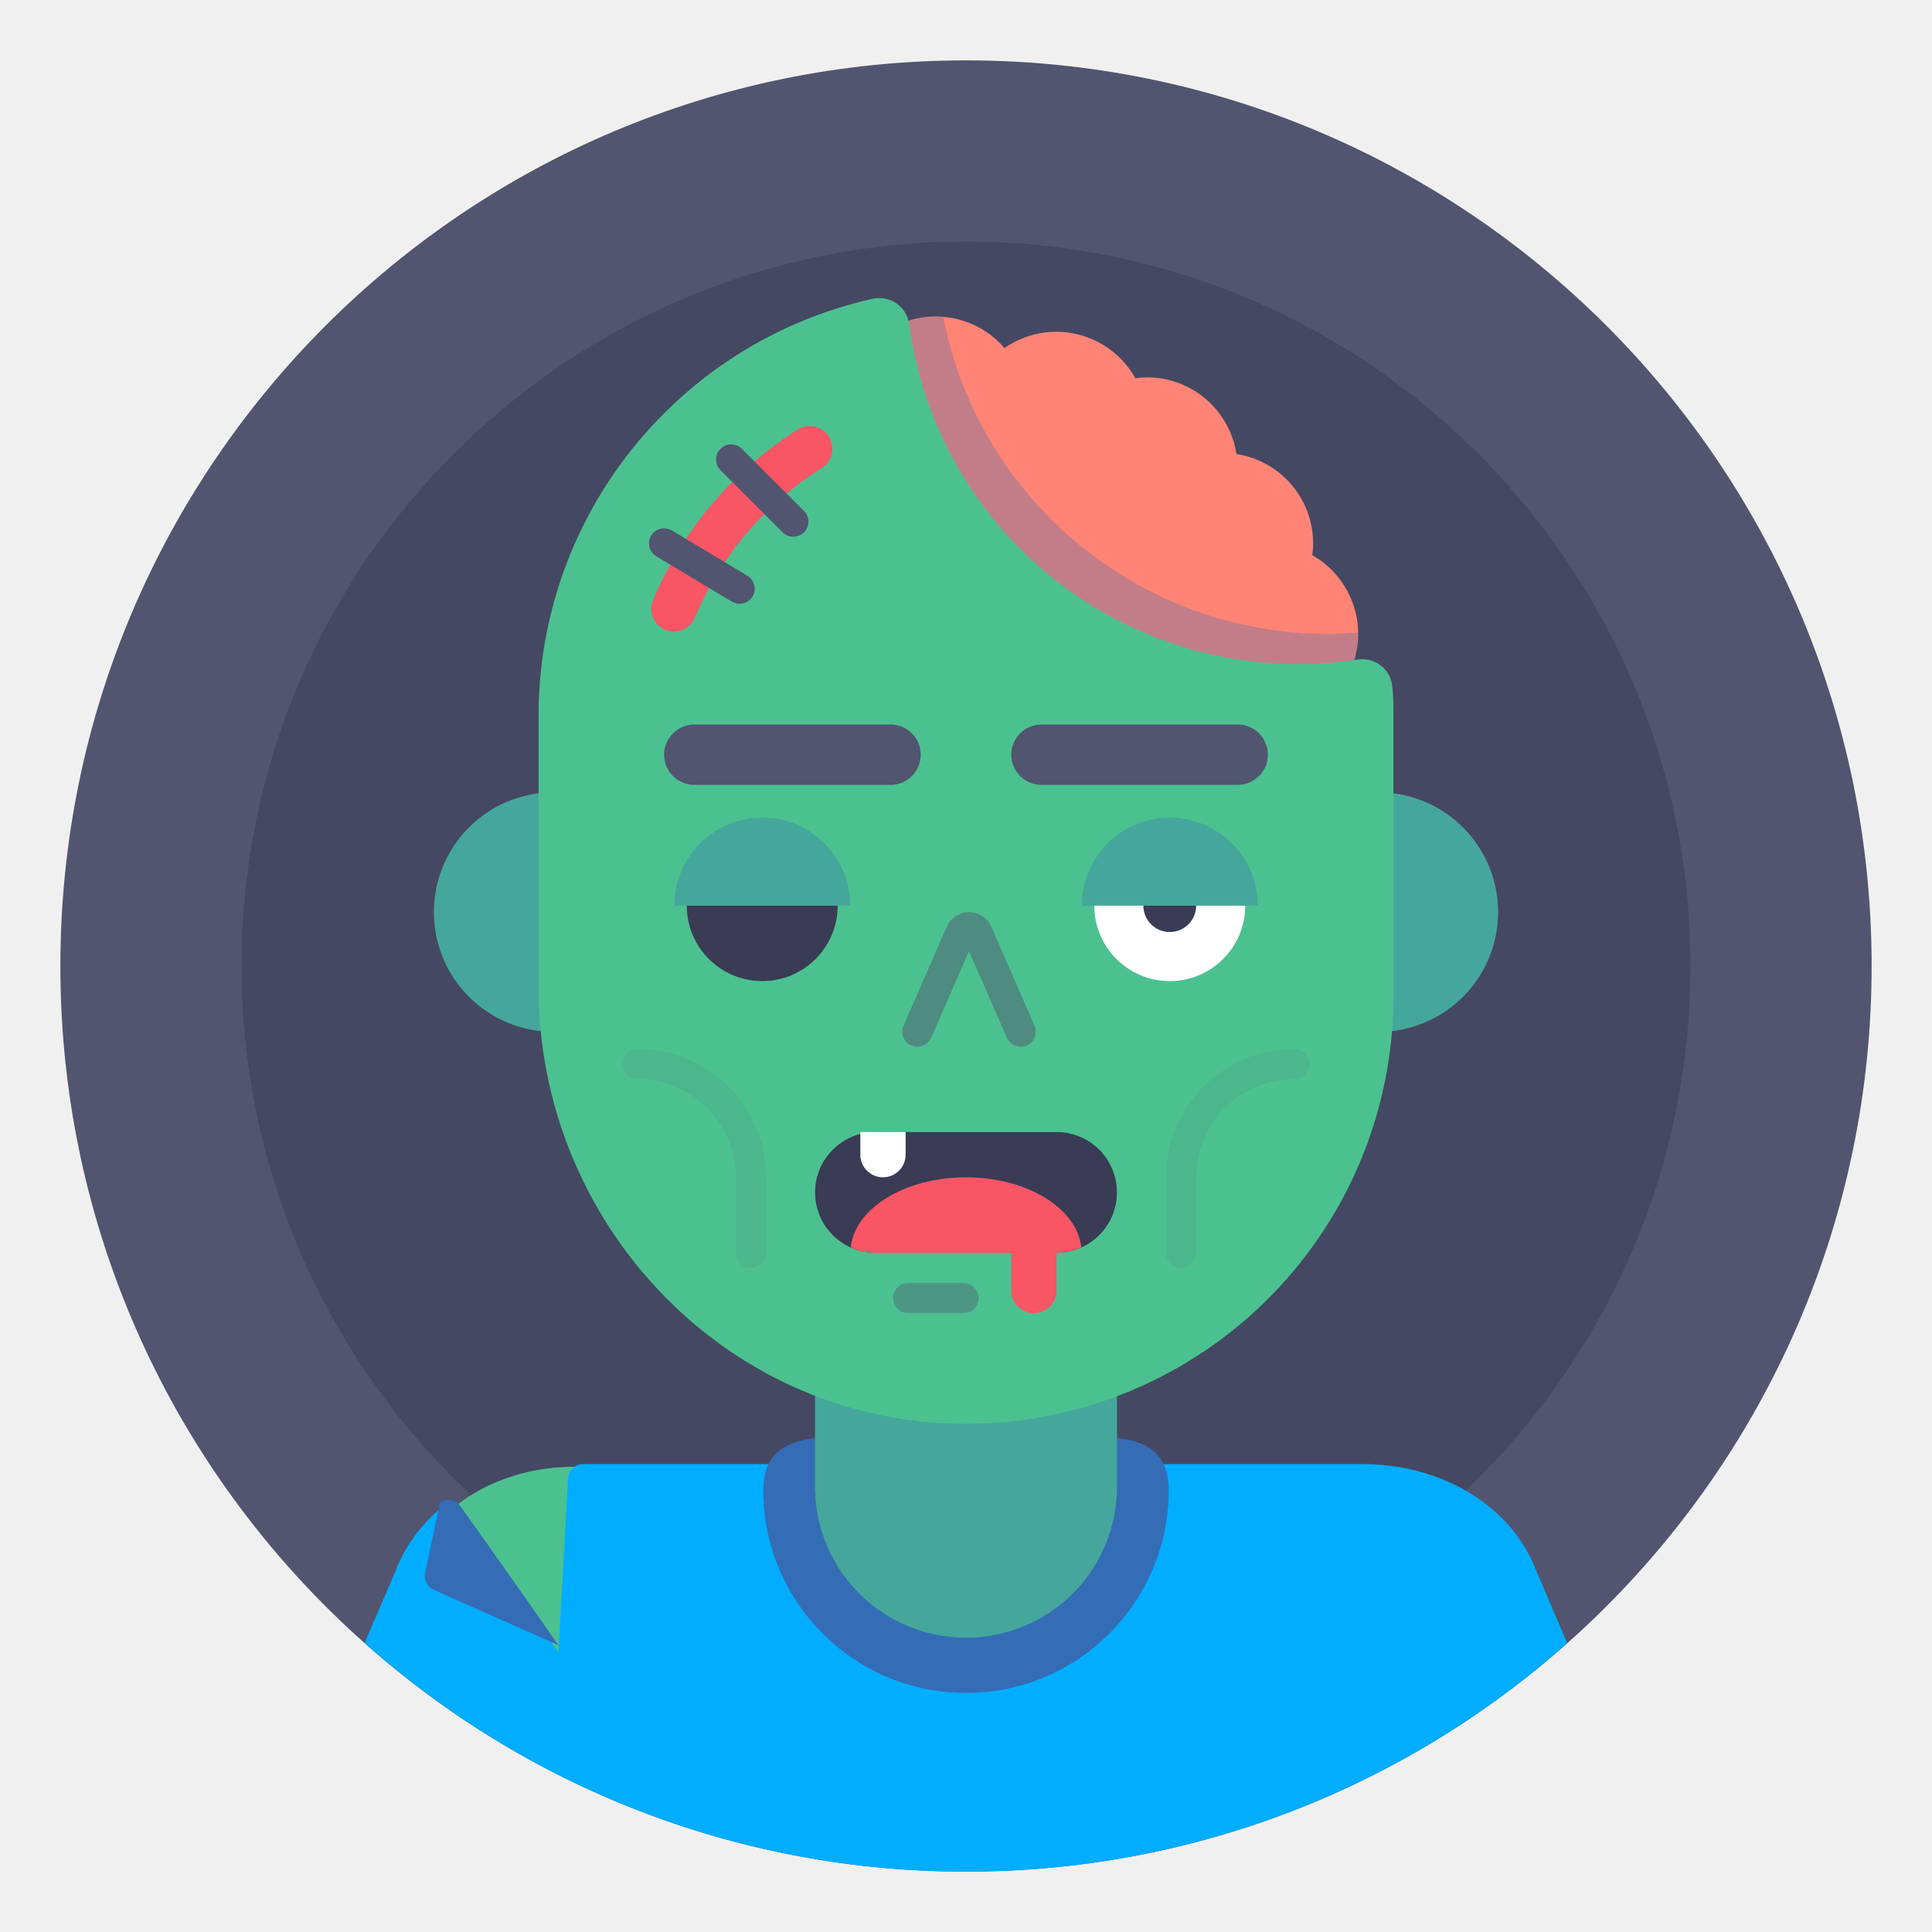
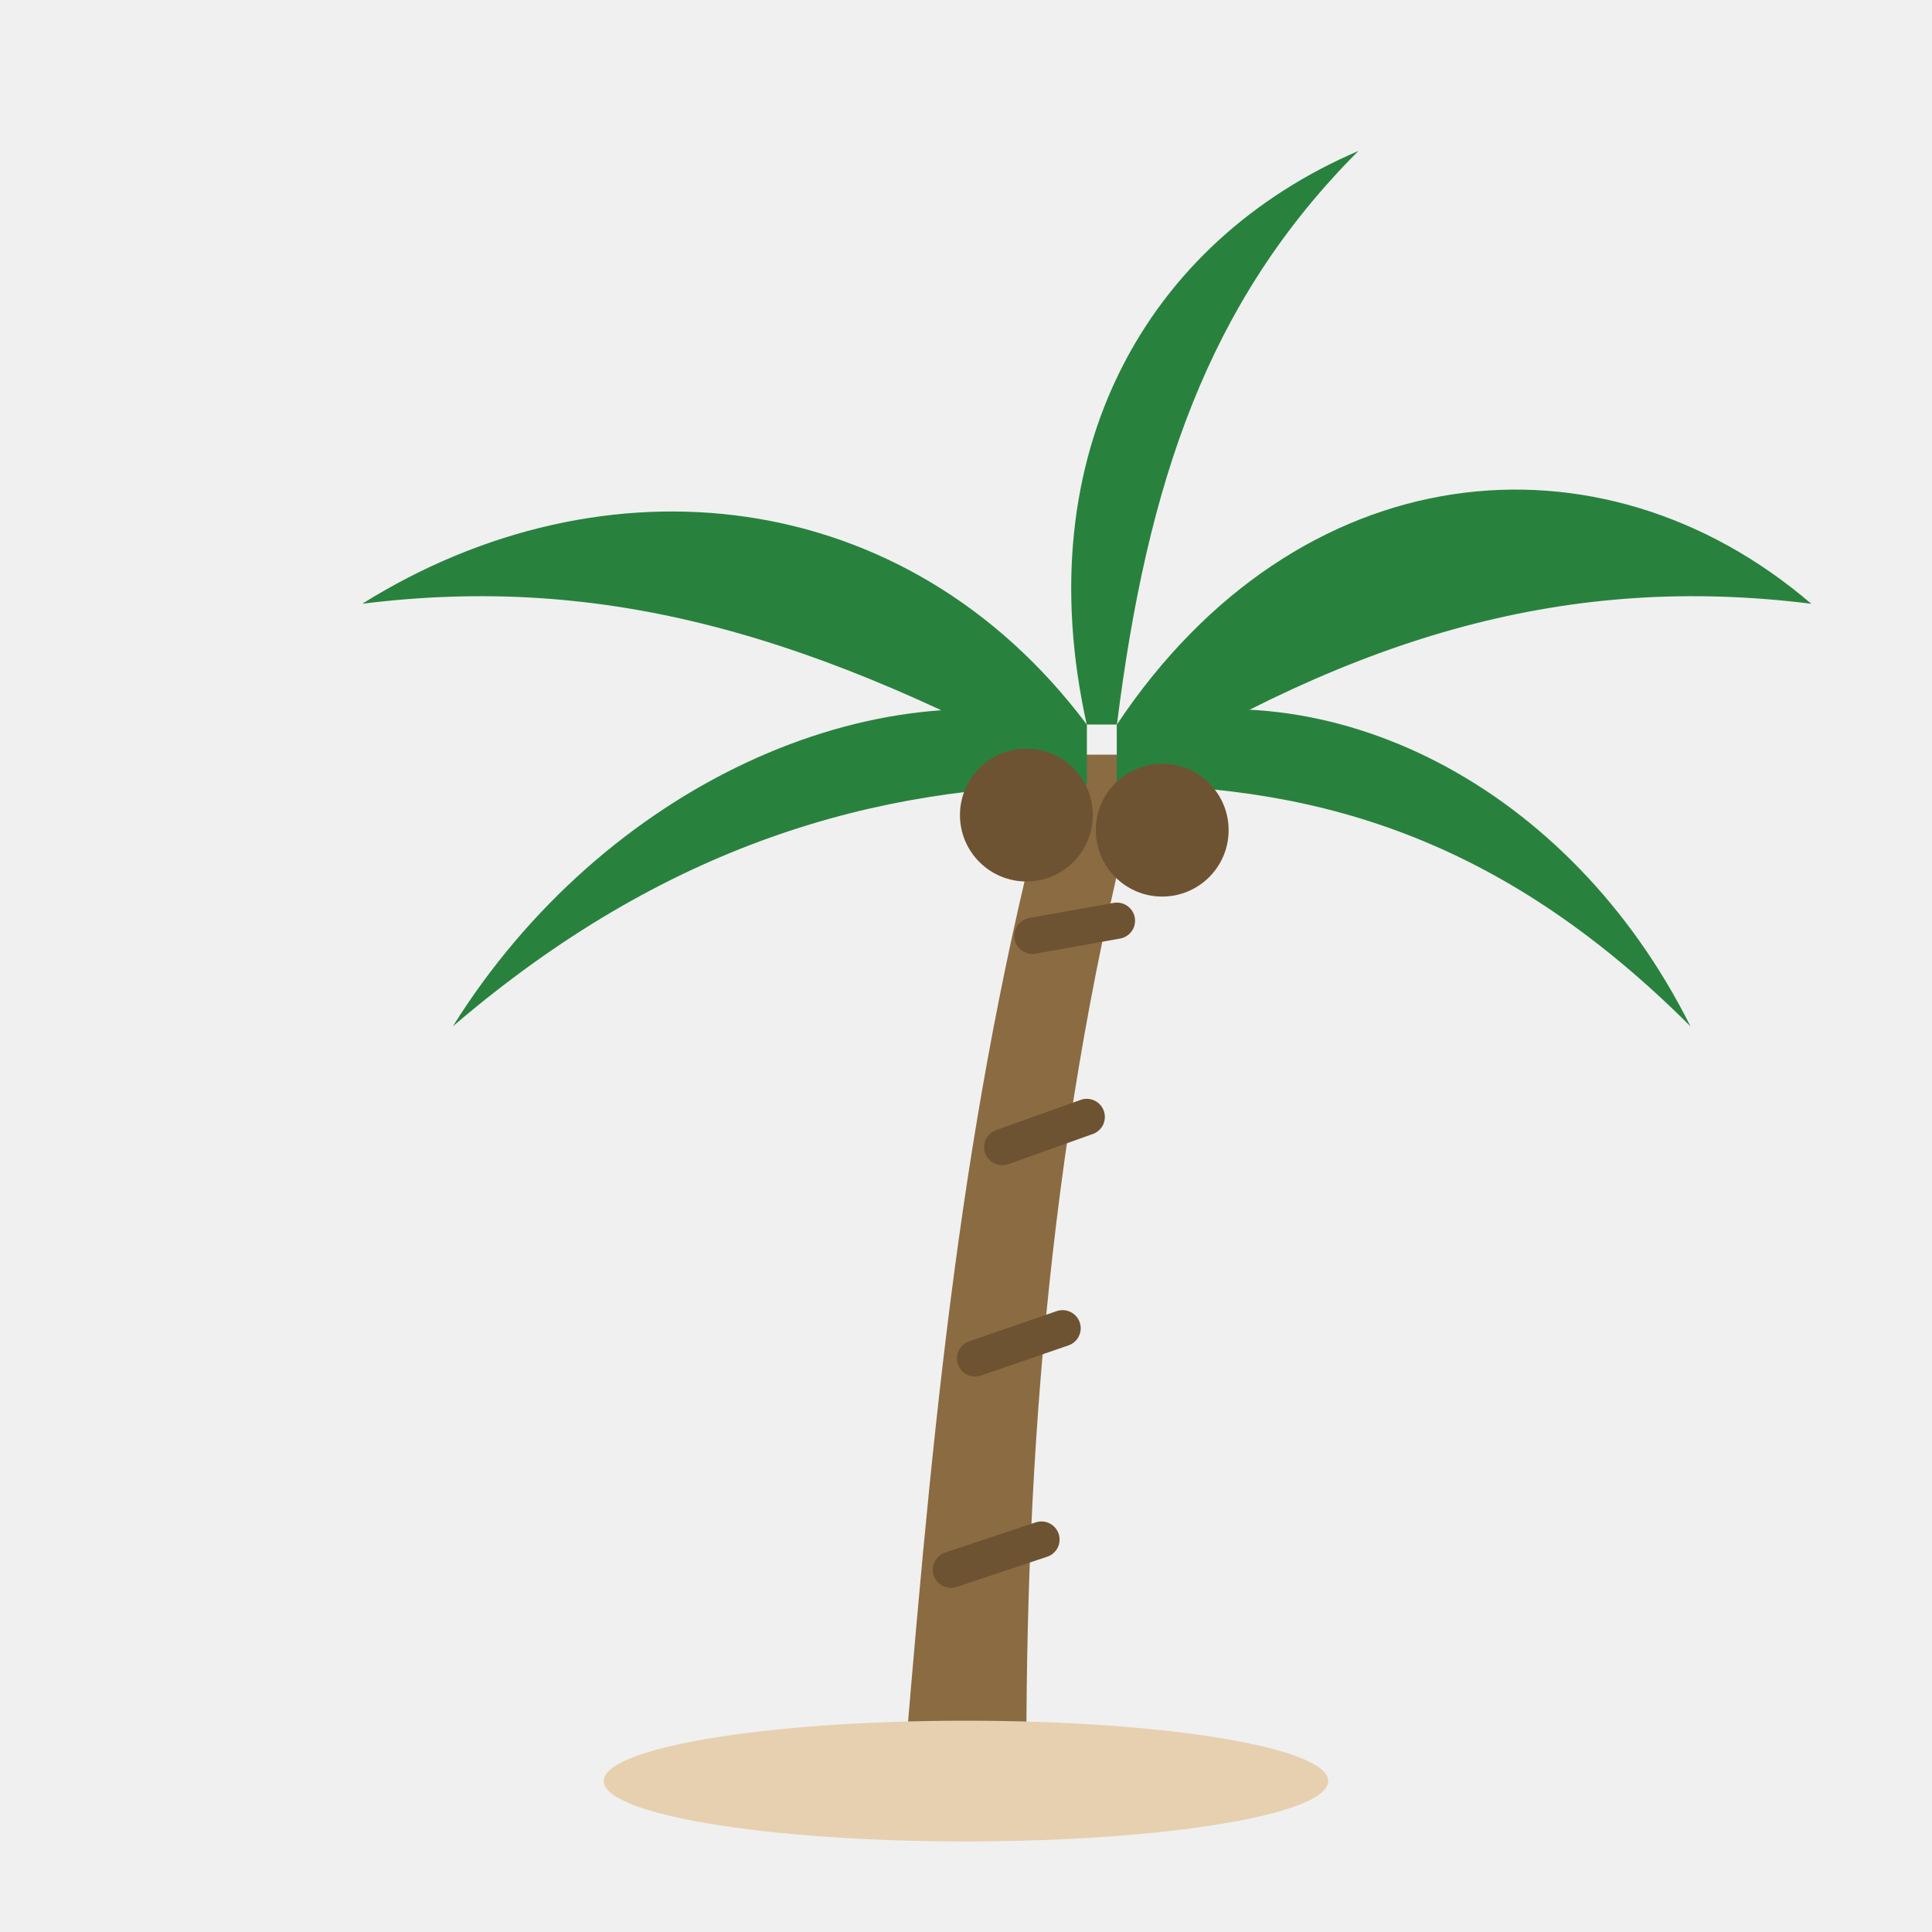
- <svg xmlns="http://www.w3.org/2000/svg" data-name="Layer 1" id="Layer_1" viewBox="0 0 128 128">
-   <defs>
-     <style>.cls-1{fill:#515570;}.cls-12,.cls-2{fill:#393c54;}.cls-15,.cls-2{opacity:0.5;}.cls-3{fill:#4bc190;}.cls-4{fill:#ff8475;}.cls-5{fill:#00adfe;}.cls-6,.cls-9{fill:#356cb6;}.cls-10,.cls-13,.cls-15,.cls-16,.cls-17,.cls-18,.cls-7,.cls-8{fill:none;stroke-linecap:round;stroke-linejoin:round;}.cls-7{stroke:#4bc190;}.cls-7,.cls-8{stroke-width:20px;}.cls-8{stroke:#356cb6;}.cls-8,.cls-9{opacity:0.3;}.cls-10{stroke:#f85565;stroke-width:3px;}.cls-11{fill:#fff;}.cls-13,.cls-15,.cls-16,.cls-17,.cls-18{stroke:#515570;}.cls-13,.cls-15,.cls-16,.cls-18{stroke-width:2px;}.cls-13{opacity:0.4;}.cls-14{fill:#f85565;}.cls-16{opacity:0.1;}.cls-17{stroke-width:4px;}</style>
-   </defs>
-   <circle class="cls-1" cx="64" cy="64" r="60" />
-   <circle class="cls-2" cx="64" cy="64" r="48" />
-   <circle class="cls-3" cx="91.32" cy="60.43" r="7.93" />
-   <path class="cls-4" d="M86.94,36.78A5.12,5.12,0,0,0,87,36a6,6,0,0,0-5.08-5.92A6,6,0,0,0,76,25a5.12,5.12,0,0,0-.78.06,6,6,0,0,0-8.67-2A6,6,0,0,0,56,27c0,3.31,2.69,19,6,19,1.29,0,18.69,2,22,2a6,6,0,0,0,2.94-11.22Z" />
-   <path class="cls-3" d="M63,123.32a56.83,56.83,0,0,0,38-14.52l-2.27-5.31c-1.62-3.78-5.91-6.31-10.73-6.31H38c-4.82,0-9.11,2.53-10.73,6.31L25,108.8A56.83,56.83,0,0,0,63,123.32Z" />
-   <path class="cls-5" d="M64,124a59.77,59.77,0,0,0,39.83-15.14l-2.23-5.22c-1.71-4-6.22-6.64-11.29-6.64H38.64a1,1,0,0,0-1,.94L37,109.5s-4.78-6.82-6.52-9.24A1,1,0,0,0,29,100.1a10,10,0,0,0-2.61,3.54l-2.23,5.22A59.77,59.77,0,0,0,64,124Z" />
-   <path class="cls-6" d="M77.43,98.73a13.43,13.43,0,0,1-26.86,0c0-5,6-3.25,13.43-3.25S77.43,93.68,77.43,98.73Z" />
-   <line class="cls-7" x1="64" x2="64" y1="84.75" y2="98.5" />
-   <line class="cls-8" x1="64" x2="64" y1="84.75" y2="98.5" />
-   <circle class="cls-3" cx="36.68" cy="60.43" r="7.93" />
-   <circle class="cls-9" cx="91.32" cy="60.43" r="7.93" />
-   <circle class="cls-9" cx="36.68" cy="60.43" r="7.93" />
-   <path class="cls-9" d="M90,42a.22.22,0,0,0,0-.08c-.65,0-1.32.08-2,.08A26,26,0,0,1,62.49,21,3.91,3.91,0,0,0,62,21a6,6,0,0,0-6,6c0,3.31,2.69,19,6,19,1.29,0,18.69,2,22,2A6,6,0,0,0,90,42Z" />
-   <path class="cls-3" d="M86,44A26,26,0,0,1,60.24,21.5a2,2,0,0,0-2.4-1.71A28.32,28.32,0,0,0,35.68,47.43v18c0,15.43,12.1,28.47,27.52,28.89A28.32,28.32,0,0,0,92.32,66.05V47.43c0-.64,0-1.28-.07-1.91a2,2,0,0,0-2.32-1.82A25.42,25.42,0,0,1,86,44Z" />
-   <path class="cls-10" d="M53.65,29.73a23.15,23.15,0,0,0-9,10.61" />
-   <circle class="cls-11" cx="77.5" cy="60" r="5" />
-   <circle class="cls-12" cx="77.5" cy="60" r="1.75" />
-   <circle class="cls-12" cx="50.5" cy="60" r="5" />
-   <path class="cls-3" d="M56.33,60H44.67a5.83,5.83,0,0,1,11.66,0Z" />
-   <path class="cls-9" d="M56.33,60H44.67a5.83,5.83,0,0,1,11.66,0Z" />
-   <path class="cls-3" d="M83.33,60H71.67a5.83,5.83,0,0,1,11.66,0Z" />
-   <path class="cls-9" d="M83.33,60H71.67a5.83,5.83,0,0,1,11.66,0Z" />
-   <line class="cls-13" x1="60.17" x2="63.83" y1="86" y2="86" />
-   <path class="cls-12" d="M70,83H58a4,4,0,0,1,0-8H70a4,4,0,0,1,0,8Z" />
-   <path class="cls-11" d="M57,75h3a0,0,0,0,1,0,0v1.5A1.5,1.5,0,0,1,58.5,78h0A1.5,1.5,0,0,1,57,76.5V75a0,0,0,0,1,0,0Z" />
-   <path class="cls-14" d="M56.36,82.64A3.9,3.9,0,0,0,58,83H70a3.9,3.9,0,0,0,1.64-.36C71.36,80.05,68.05,78,64,78S56.64,80.05,56.36,82.64Z" />
-   <path class="cls-15" d="M67.62,68.35,64.76,61.8a.61.61,0,0,0-1.12,0l-2.86,6.55" />
-   <path class="cls-16" d="M85.75,70.5a7.5,7.5,0,0,0-7.5,7.5v5" />
-   <path class="cls-16" d="M42.25,70.5a7.5,7.5,0,0,1,7.5,7.5v5" />
-   <line class="cls-17" x1="69" x2="82" y1="50" y2="50" />
-   <line class="cls-17" x1="46" x2="59" y1="50" y2="50" />
-   <line class="cls-18" x1="44" x2="49" y1="36" y2="39" />
-   <line class="cls-18" x1="48.44" x2="52.56" y1="30.44" y2="34.56" />
-   <line class="cls-10" x1="68.5" x2="68.5" y1="81.5" y2="85.5" />
-   <path class="cls-6" d="M29.16,99.52l-1,4.69a1,1,0,0,0,.57,1.12L37,109s-4.77-6.81-6.51-9.23A1,1,0,0,0,29.16,99.52Z" />
+ <svg xmlns="http://www.w3.org/2000/svg" viewBox="0 0 64 64" width="64" height="64">
+   <path d="M30 58 C31 46 32 36 35 25 L38 25 C35 36 34 47 34 58 Z" fill="#8B6B42" />
+   <path d="M31.5 52 L34.5 51 M32.3 45 L35.2 44 M33.2 38 L36 37 M34.2 31 L37 30.5" stroke="#6E5332" stroke-width="1.2" stroke-linecap="round" />
+   <g fill="#28823E">
+     <path d="M36 24 C30 16 20 15 12 20 C20 19 27 21 36 26 Z" />
+     <path d="M36 24 C29 22 20 26 15 34 C22 28 29 26 36 26 Z" />
+     <path d="M37 24 C43 15 53 14 60 20 C52 19 45 21 37 26 Z" />
+     <path d="M37 24 C44 22 52 26 56 34 C50 28 44 26 37 26 Z" />
+     <path d="M36 24 C34 15 38 8 45 5 C40 10 38 16 37 24 Z" />
+   </g>
+   <circle cx="34" cy="27" r="2.2" fill="#6E5332" />
+   <circle cx="38.5" cy="27.5" r="2.2" fill="#6E5332" />
+   <ellipse cx="32" cy="59" rx="12" ry="2" fill="#E7D0B0" />
</svg>
